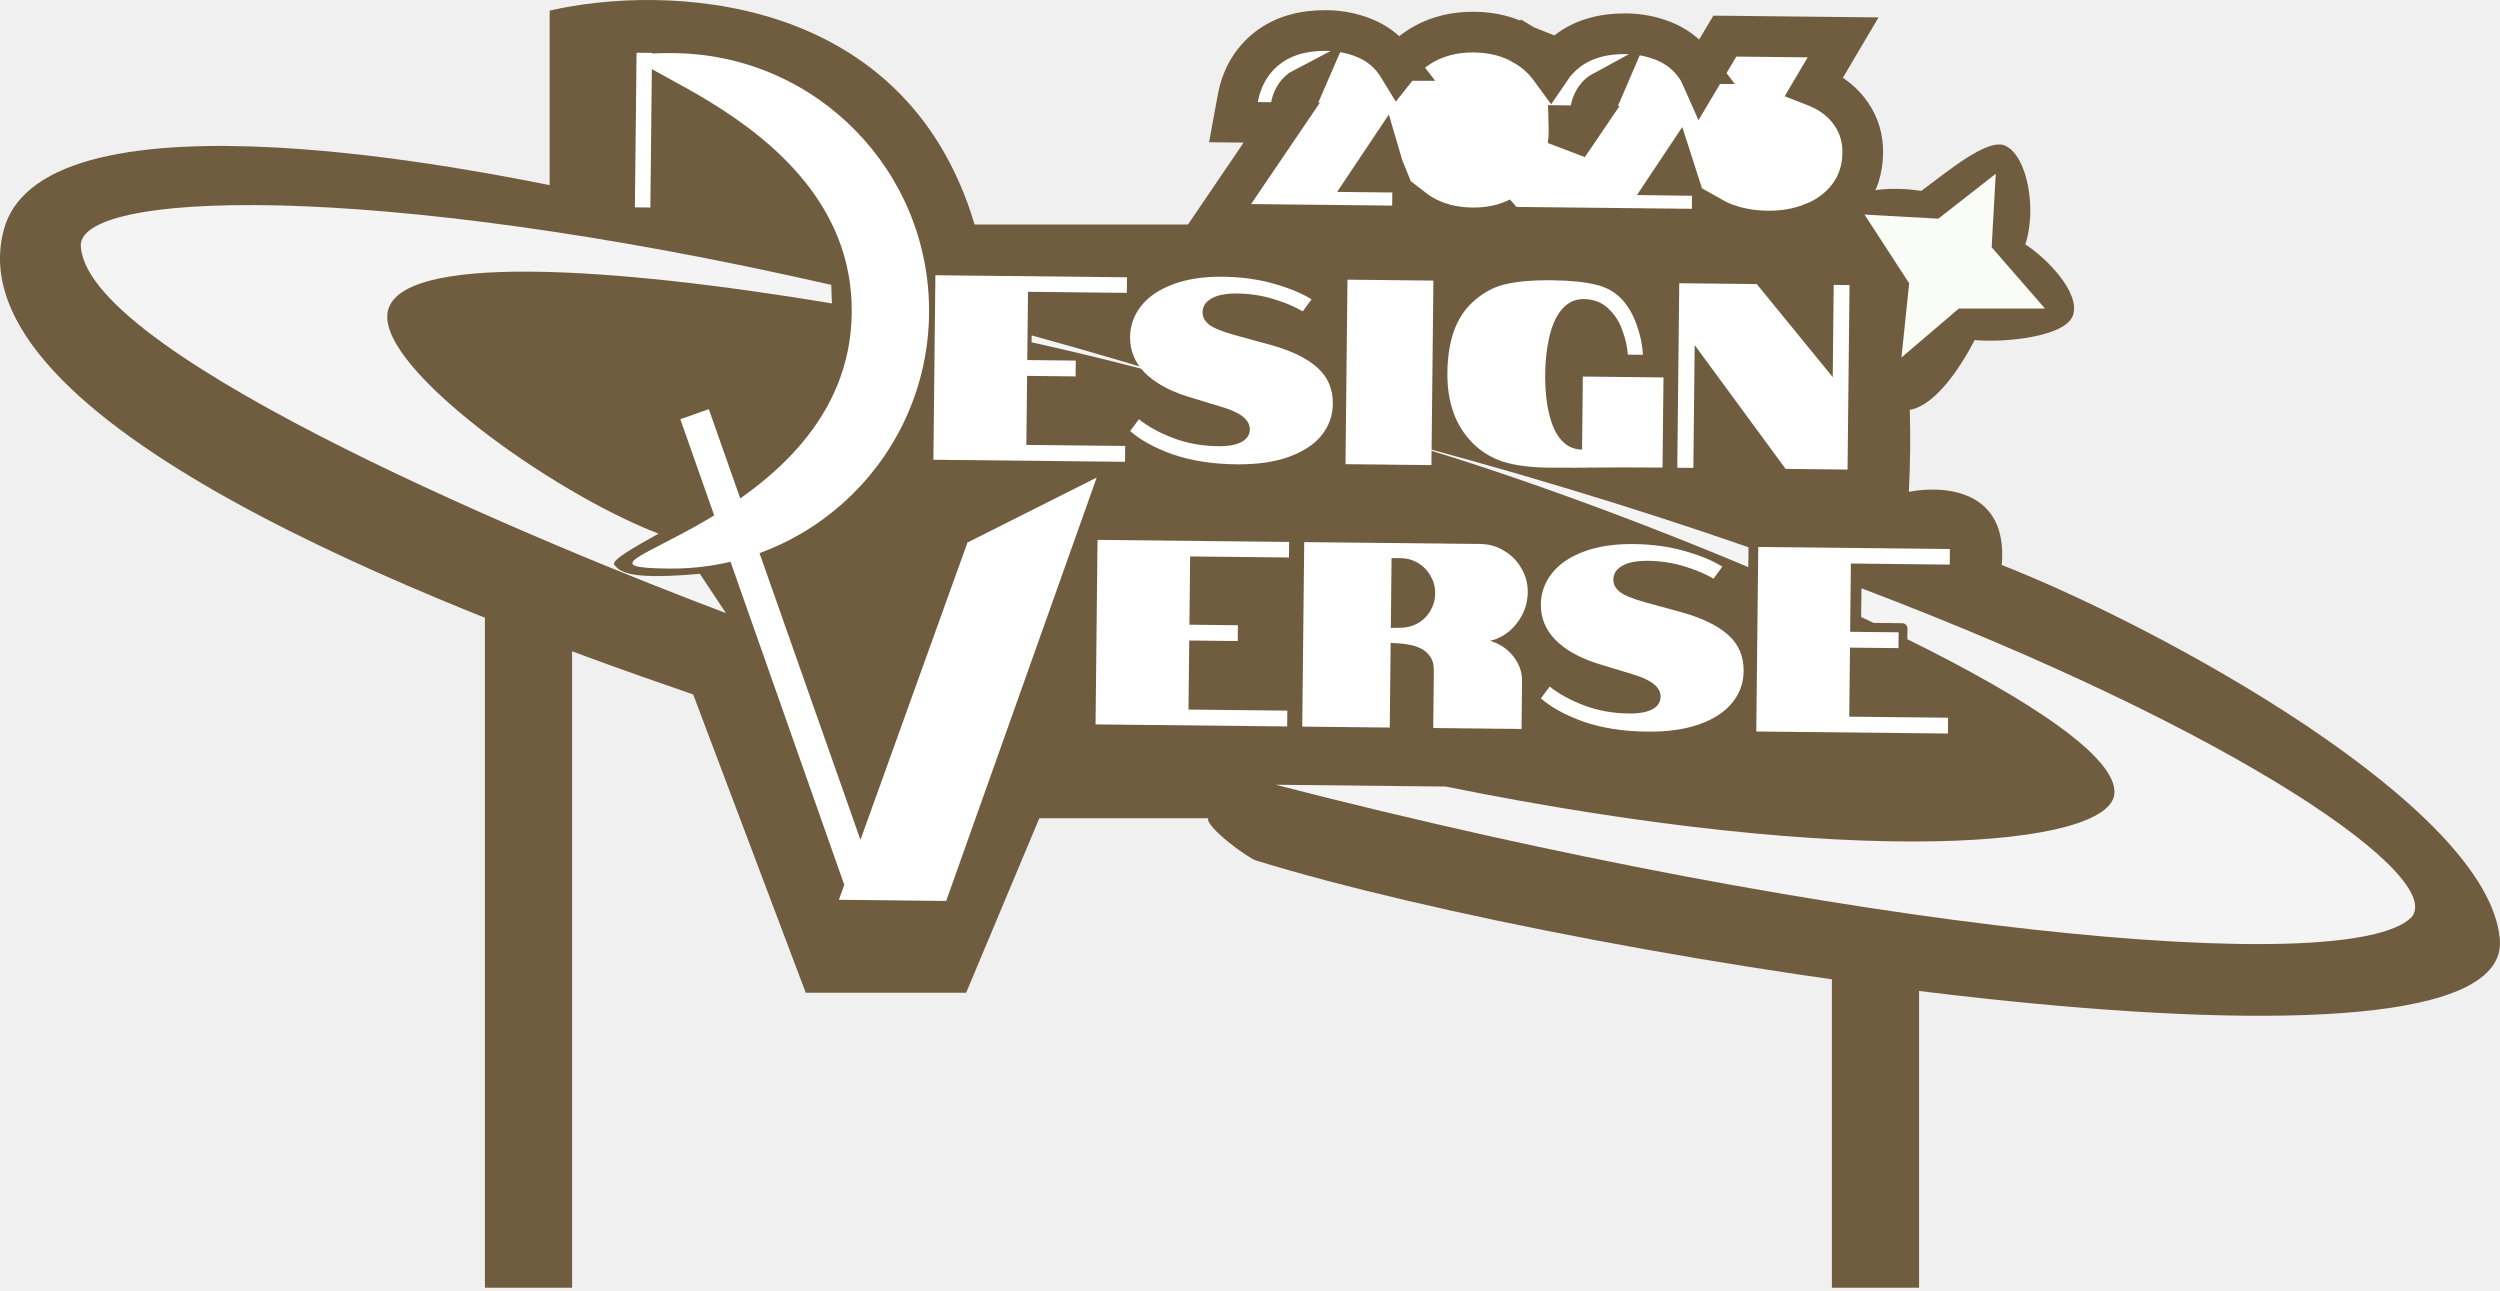
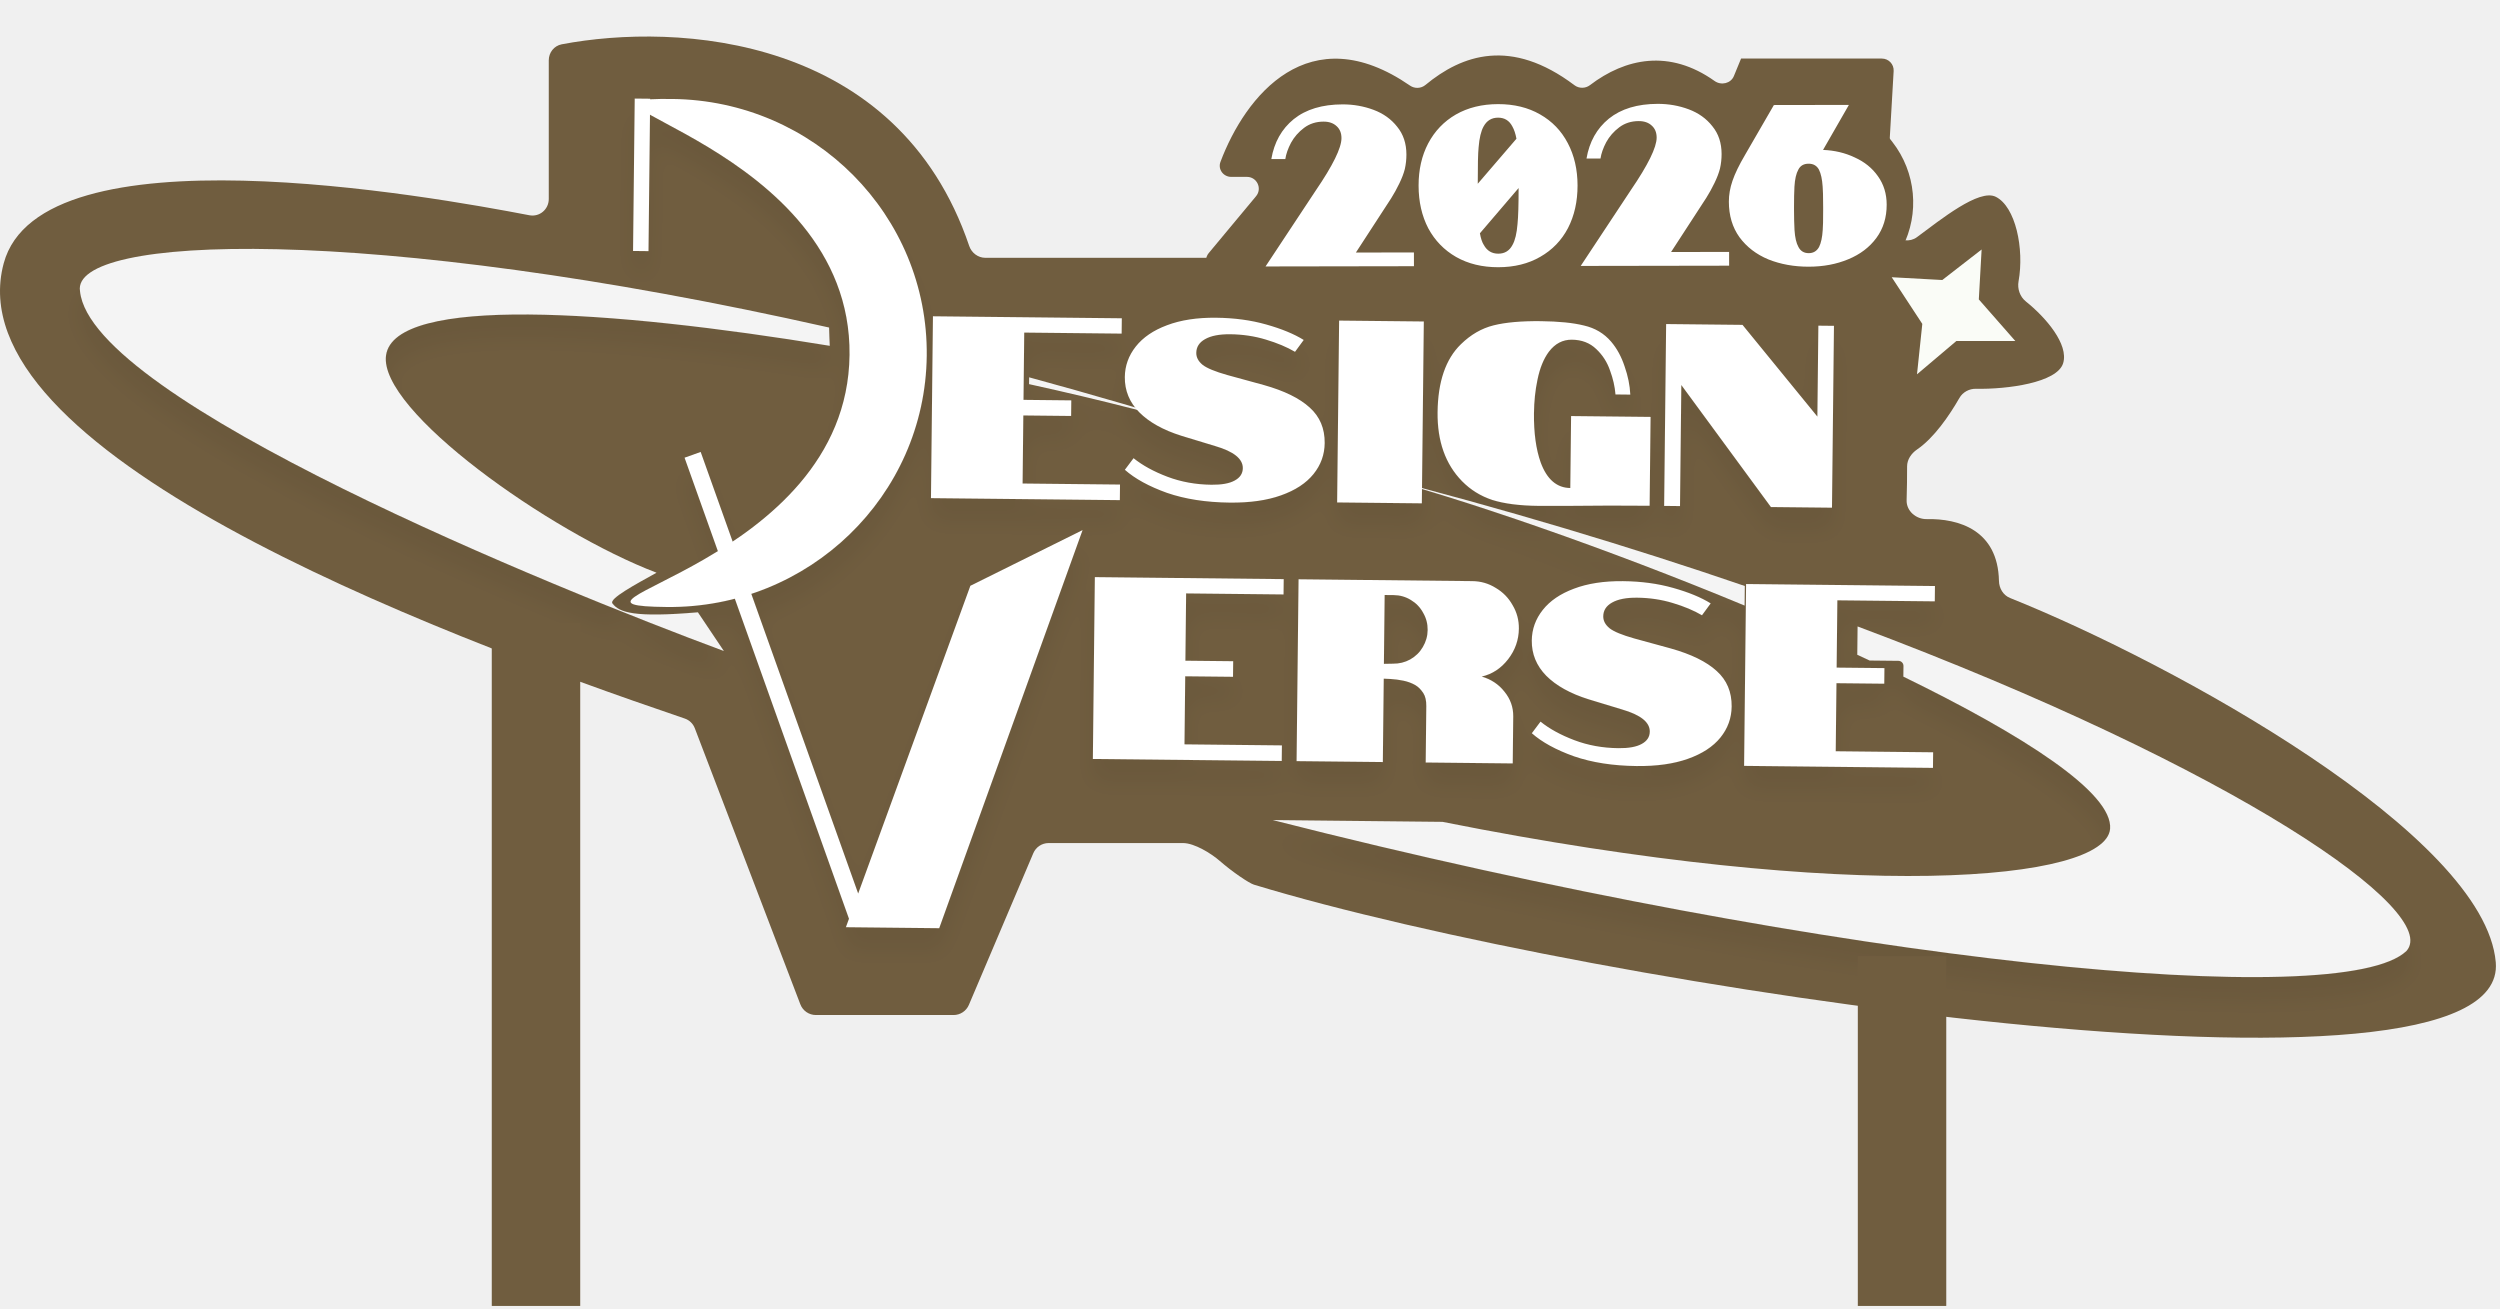
- <svg xmlns="http://www.w3.org/2000/svg" width="430" height="222" viewBox="0 0 430 222" fill="none">
-   <path d="M94.542 1.828V31.838C86.797 30.386 7.558 13.442 0.638 39.583C-8.074 72.497 74.533 104.12 119.226 119.448L138.588 170.755H166.176L178.761 140.745H207.803C207.32 142.197 214.579 147.558 216.031 148.005C274.113 165.914 432.393 190.116 429.973 161.558C428.036 138.712 371.891 107.992 344.301 97.182C345.463 84.017 334.136 83.468 328.328 84.597C330.264 43.939 319.454 37.001 313.807 38.615H167.63C155.626 -1.657 114.064 -2.689 94.542 1.828Z" fill="#705D3F" />
-   <path d="M320.174 101.188C385.729 126.087 420.807 150.997 414.729 157.823C403.696 168.484 317.555 160.285 219.409 134.976L248.665 135.29C319.885 149.67 362.895 145.613 363.677 136.524C364.214 130.271 348.936 120.252 328.06 109.943L328.08 108.087C328.085 107.598 327.692 107.196 327.203 107.191L322.257 107.138C321.55 106.803 320.838 106.467 320.121 106.132L320.174 101.188Z" fill="#F4F4F4" />
-   <path d="M235.575 74.507C259.375 80.668 281.172 87.335 300.744 94.131L300.707 97.545C277.103 87.624 252.042 78.803 235.575 74.507Z" fill="#F4F4F4" />
-   <path d="M13.93 42.666C12.277 32.855 63.318 30.817 142.983 48.998C143.005 50.211 143.062 51.281 143.095 52.188C105.191 45.867 68.128 43.386 66.65 53.842C65.295 63.429 94.781 84.668 113.264 91.79C109.505 93.901 105.054 96.327 105.659 97.146C106.842 98.75 109.434 99.643 120.38 98.702L124.854 105.449C95.713 94.496 15.822 61.72 13.93 42.666Z" fill="#F4F4F4" />
-   <path d="M177.447 57.689C187.933 60.577 198.786 63.782 209.963 67.328C201.5 64.661 190.112 61.701 177.434 58.875L177.447 57.689Z" fill="#F4F4F4" />
-   <path d="M109.488 9.068L112.148 9.097L111.862 35.693L109.203 35.665L109.488 9.068Z" fill="white" />
-   <path d="M168.5 95.167L147.972 152.203L160.916 152.342L184.018 87.367L168.5 95.167Z" fill="white" />
-   <path d="M119.466 71.24L147.972 152.203M147.972 152.203L168.5 95.167L184.018 87.367L160.916 152.342L147.972 152.203Z" stroke="white" stroke-width="5.197" />
-   <path d="M160.886 47.342L193.845 47.696L193.816 50.371L176.816 50.188L176.69 61.93L185.031 62.02L185.002 64.74L176.66 64.65L176.533 76.528L193.533 76.71L193.504 79.43L160.546 79.077L160.886 47.342Z" fill="white" />
-   <path d="M218.613 59.342C222.2 60.348 224.876 61.661 226.642 63.282C228.408 64.873 229.278 66.938 229.25 69.477C229.229 71.501 228.574 73.308 227.288 74.896C226.001 76.484 224.114 77.719 221.626 78.599C219.168 79.479 216.186 79.9 212.68 79.863C208.54 79.818 204.889 79.25 201.726 78.158C198.595 77.037 196.146 75.695 194.379 74.135L195.897 72.111C197.456 73.367 199.424 74.446 201.802 75.348C204.18 76.25 206.744 76.716 209.495 76.746C211.278 76.765 212.626 76.522 213.538 76.018C214.48 75.514 214.956 74.794 214.967 73.857C214.984 72.225 213.381 70.938 210.157 69.997L204.282 68.211C201.088 67.21 198.624 65.838 196.89 64.097C195.186 62.355 194.346 60.306 194.372 57.949C194.393 55.984 195.031 54.208 196.288 52.619C197.544 51.031 199.356 49.796 201.723 48.914C204.121 48.003 206.982 47.565 210.306 47.601C213.48 47.635 216.392 48.029 219.044 48.783C221.726 49.537 223.908 50.437 225.59 51.483L224.071 53.552C222.659 52.721 220.959 52.007 218.971 51.412C217.012 50.816 214.945 50.507 212.769 50.484C210.865 50.463 209.396 50.75 208.362 51.343C207.358 51.907 206.851 52.702 206.84 53.73C206.832 54.516 207.202 55.215 207.951 55.827C208.7 56.41 210.13 56.999 212.239 57.596L218.613 59.342Z" fill="white" />
-   <path d="M231.766 48.103L246.545 48.262L246.205 79.996L231.426 79.837L231.766 48.103Z" fill="white" />
-   <path d="M248.951 64.111C249.008 58.762 250.366 54.801 253.023 52.23C254.734 50.556 256.635 49.458 258.726 48.937C260.817 48.415 263.555 48.172 266.94 48.209C270.083 48.242 272.605 48.496 274.504 48.97C276.434 49.414 278.01 50.353 279.234 51.786C280.249 52.976 281.035 54.42 281.591 56.119C282.177 57.788 282.507 59.423 282.581 61.026L279.997 60.998C279.891 59.637 279.573 58.243 279.044 56.817C278.546 55.361 277.743 54.113 276.636 53.073C275.529 52.004 274.114 51.459 272.392 51.441C270.79 51.424 269.452 52.12 268.379 53.529C267.459 54.758 266.792 56.398 266.377 58.449C265.995 60.259 265.793 62.206 265.77 64.292C265.734 67.707 266.126 70.567 266.948 72.874C268.034 75.817 269.756 77.302 272.114 77.327L272.249 64.769L286.121 64.918L285.955 80.423C281.603 80.376 276.676 80.383 271.174 80.445L266.594 80.442C263.27 80.406 260.568 80.059 258.49 79.402C256.442 78.715 254.685 77.624 253.22 76.127C250.32 73.164 248.897 69.158 248.951 64.111Z" fill="white" />
-   <path d="M288.833 48.716L302.161 48.859L315.229 64.868L315.399 49.001L318.119 49.03L317.779 80.764L307.125 80.65L291.484 59.354L291.258 80.48L288.492 80.45L288.833 48.716Z" fill="white" />
-   <path d="M188.776 92.861L221.734 93.214L221.705 95.889L204.705 95.707L204.579 107.448L212.92 107.538L212.891 110.258L204.55 110.168L204.422 122.046L221.423 122.229L221.393 124.949L188.435 124.595L188.776 92.861Z" fill="white" />
-   <path d="M224.326 93.242L254.655 93.568C256.136 93.584 257.492 93.976 258.723 94.745C259.985 95.484 260.971 96.492 261.683 97.769C262.425 99.016 262.788 100.38 262.773 101.861C262.751 103.826 262.128 105.603 260.902 107.191C259.676 108.78 258.138 109.791 256.29 110.225C257.917 110.696 259.238 111.572 260.252 112.852C261.296 114.133 261.809 115.574 261.792 117.176L261.704 125.381L246.517 125.218L246.622 115.381C246.633 114.414 246.46 113.656 246.103 113.108C245.686 112.469 245.208 111.995 244.667 111.687C244.066 111.348 243.389 111.099 242.635 110.94C241.851 110.78 241.111 110.682 240.416 110.644L239.193 110.586L239.037 125.138L223.986 124.977L224.326 93.242ZM240.808 107.973C241.896 107.985 242.896 107.739 243.808 107.235C244.751 106.701 245.484 105.983 246.008 105.082C246.562 104.151 246.844 103.156 246.856 102.099C246.867 101.011 246.606 100.01 246.072 99.098C245.568 98.155 244.851 97.407 243.92 96.853C243.019 96.299 242.024 96.017 240.936 96.005L239.35 95.988L239.221 108.002L240.808 107.973Z" fill="white" />
-   <path d="M289.27 105.32C292.856 106.325 295.532 107.639 297.298 109.26C299.064 110.85 299.934 112.915 299.906 115.454C299.885 117.479 299.23 119.285 297.944 120.874C296.657 122.462 294.77 123.696 292.282 124.576C289.824 125.456 286.842 125.878 283.336 125.84C279.196 125.796 275.545 125.228 272.383 124.136C269.251 123.014 266.802 121.673 265.035 120.112L266.553 118.088C268.112 119.344 270.08 120.423 272.458 121.325C274.836 122.228 277.4 122.693 280.151 122.723C281.934 122.742 283.282 122.5 284.194 121.996C285.136 121.492 285.613 120.771 285.623 119.835C285.64 118.202 284.037 116.916 280.813 115.974L274.938 114.188C271.744 113.187 269.28 111.815 267.546 110.074C265.842 108.333 265.002 106.283 265.028 103.926C265.049 101.961 265.687 100.185 266.944 98.596C268.2 97.008 270.012 95.773 272.379 94.891C274.777 93.98 277.638 93.542 280.962 93.578C284.136 93.612 287.048 94.006 289.7 94.76C292.382 95.514 294.564 96.414 296.246 97.46L294.727 99.529C293.315 98.698 291.615 97.985 289.627 97.389C287.668 96.794 285.601 96.484 283.425 96.461C281.521 96.441 280.052 96.727 279.018 97.32C278.014 97.884 277.507 98.68 277.496 99.707C277.488 100.493 277.858 101.192 278.607 101.805C279.356 102.387 280.786 102.977 282.895 103.574L289.27 105.32Z" fill="white" />
-   <path d="M302.422 94.08L335.38 94.434L335.352 97.109L318.351 96.926L318.225 108.668L326.567 108.758L326.538 111.478L318.196 111.388L318.069 123.266L335.069 123.448L335.04 126.168L302.082 125.815L302.422 94.08Z" fill="white" />
-   <path d="M159.8 53.944C159.537 78.425 139.478 98.058 114.997 97.795C90.516 97.533 146.107 90.593 146.502 53.801C146.897 17.009 91.467 8.878 115.948 9.141C140.43 9.404 160.063 29.463 159.8 53.944Z" fill="white" />
-   <path d="M330.45 32.835C319.995 31.286 315.122 35.094 314.961 37.675L323.674 48.808C322.868 56.068 322.513 70.589 327.547 70.589C332.581 70.589 337.387 62.845 339.646 58.489C344.487 58.972 355.427 58.004 356.589 54.132C357.75 50.26 352.07 44.452 348.359 42.032C350.295 36.223 348.844 27.026 344.972 25.09C341.874 23.541 334.483 29.931 330.45 32.835Z" fill="#705D3F" />
-   <path d="M333.395 37.613L320.699 36.91L328.378 48.729L327.047 61.496L336.922 53.067H351.734L342.565 42.53L343.27 29.886L333.395 37.613Z" fill="#FAFCF7" />
-   <path d="M228.148 5.25C230.327 5.273 232.429 5.666 234.43 6.441C236.577 7.273 238.399 8.585 239.783 10.399H239.781C240.028 10.713 240.252 11.036 240.454 11.368C241.669 9.836 243.157 8.569 244.902 7.587L244.91 7.582L244.919 7.577C247.515 6.135 250.439 5.49 253.577 5.523C256.707 5.557 259.605 6.263 262.15 7.763L262.151 7.762C262.154 7.764 262.156 7.767 262.159 7.768C262.162 7.77 262.165 7.771 262.168 7.772L262.167 7.773C263.979 8.834 265.495 10.202 266.698 11.853C267.451 10.744 268.372 9.745 269.469 8.876L269.477 8.869L269.485 8.862C272.295 6.664 275.815 5.762 279.696 5.803C281.875 5.827 283.977 6.219 285.978 6.994C288.1 7.816 289.904 9.109 291.282 10.891H291.283C291.288 10.898 291.293 10.905 291.298 10.911C291.309 10.925 291.32 10.939 291.331 10.953H291.33C291.851 11.615 292.27 12.32 292.598 13.06L295.644 7.942L296.675 6.211L298.689 6.232L310.957 6.364L317.015 6.429L313.933 11.644L312.076 14.784C312.471 14.937 312.86 15.107 313.243 15.293C313.245 15.293 313.247 15.294 313.248 15.295C313.267 15.304 313.285 15.312 313.304 15.321H313.303C315.375 16.298 317.105 17.709 318.387 19.573C319.78 21.561 320.423 23.848 320.396 26.287C320.367 29.051 319.585 31.604 317.944 33.779C316.377 35.856 314.286 37.367 311.806 38.356L311.807 38.357C311.804 38.358 311.801 38.358 311.799 38.359C311.796 38.36 311.794 38.362 311.792 38.363L311.791 38.362C309.378 39.332 306.762 39.772 303.995 39.742C301.2 39.712 298.557 39.216 296.108 38.206L296.084 38.196L296.06 38.185C295.516 37.951 294.992 37.69 294.488 37.405L294.467 39.452L290.967 39.414L266.694 39.154L260.171 39.084L261.293 37.43C258.852 38.672 256.128 39.228 253.216 39.197C250.077 39.163 247.168 38.455 244.604 36.957L244.595 36.952L244.587 36.947C244.012 36.607 243.467 36.234 242.951 35.834L242.919 38.898L239.419 38.861L215.146 38.6L208.623 38.53L212.288 33.135L220.462 21.097L218.599 21.078L216.31 21.053L212.153 21.009L212.905 16.921C213.547 13.429 215.196 10.481 217.92 8.322L217.929 8.315L217.938 8.309C220.747 6.111 224.267 5.208 228.148 5.25ZM288.037 30.131L288.299 30.134C288.269 30.045 288.241 29.956 288.213 29.867L288.037 30.131ZM236.489 29.577L238.219 29.596C237.989 29.036 237.79 28.466 237.621 27.884L236.489 29.577ZM269.866 21.628C269.875 21.922 269.88 22.22 269.877 22.518C269.868 23.38 269.808 24.225 269.701 25.052L272.011 21.651L270.146 21.632L269.866 21.628ZM275.57 15.767C275.503 15.803 275.442 15.842 275.385 15.884C274.872 16.26 274.495 16.686 274.214 17.172C273.85 17.851 273.694 18.352 273.639 18.693L273.521 19.418C274.239 18.309 274.793 17.363 275.194 16.571C275.352 16.26 275.474 15.992 275.57 15.767ZM224.022 15.215C223.955 15.25 223.894 15.29 223.837 15.332C223.323 15.709 222.944 16.136 222.663 16.624C222.302 17.3 222.146 17.799 222.091 18.139L221.973 18.864C222.691 17.755 223.245 16.809 223.646 16.017C223.804 15.706 223.926 15.439 224.022 15.215Z" fill="white" stroke="#705D3F" stroke-width="7" />
+ <svg xmlns="http://www.w3.org/2000/svg" width="424" height="222" viewBox="0 0 424 222" fill="none">
+   <path d="M93.071 10.225C93.071 8.908 93.973 7.762 95.266 7.515C114.884 3.777 152.252 5.938 164.377 41.71C164.776 42.889 165.874 43.725 167.118 43.725H308.635C308.828 43.725 309.013 43.698 309.2 43.655C309.701 43.542 310.183 43.323 310.583 43.002C312.665 41.339 316.746 40.035 323.052 40.754C323.774 40.837 324.507 40.668 325.092 40.237C329.182 37.217 335.646 31.977 338.474 33.373C341.834 35.032 343.342 42.172 342.347 47.708C342.118 48.981 342.578 50.321 343.588 51.129C347.013 53.872 350.878 58.411 349.91 61.599C348.9 64.922 340.386 66.044 335.127 65.937C333.977 65.914 332.888 66.501 332.316 67.497C330.591 70.502 328.017 74.26 325.13 76.235C324.164 76.896 323.44 77.935 323.444 79.106C323.448 80.925 323.422 82.832 323.362 84.829C323.306 86.656 324.957 88.079 326.784 88.041C332.18 87.928 338.843 89.872 339.023 98.519C339.049 99.777 339.738 100.95 340.906 101.419C368.675 112.552 421.423 141.53 423.284 163.211C425.665 190.966 269.848 167.445 212.67 150.04C211.823 149.782 208.971 147.848 206.884 146.022C205.432 144.75 202.571 142.983 200.64 142.983H177.848C176.715 142.983 175.693 143.66 175.25 144.702L164.321 170.43C163.879 171.472 162.856 172.149 161.724 172.149H138.375C137.205 172.149 136.156 171.427 135.738 170.334L117.845 123.525C117.544 122.739 116.932 122.136 116.136 121.866C71.872 106.818 -7.868 76.358 0.628 44.666C6.872 21.38 72.932 33.273 89.777 36.505C91.51 36.837 93.071 35.511 93.071 33.746V10.225Z" fill="#705D3F" />
+   <g filter="url(#filter0_d_1272_39)">
+     <path d="M315.047 106.246C379.582 130.445 414.114 154.652 408.131 161.286C397.269 171.647 312.469 163.679 215.85 139.082L244.651 139.387C314.764 153.363 357.104 149.42 357.873 140.586C358.402 134.509 343.362 124.773 322.81 114.755L322.83 112.948C322.835 112.472 322.453 112.082 321.977 112.077L317.093 112.025C316.398 111.7 315.699 111.373 314.995 111.048L315.047 106.246ZM231.765 80.314C255.195 86.302 276.652 92.781 295.919 99.386L295.883 102.704C272.647 93.061 247.976 84.489 231.765 80.314Z" fill="#F4F4F4" />
+     <path d="M13.571 49.396C11.942 39.861 62.189 37.88 140.614 55.55C140.636 56.729 140.692 57.768 140.725 58.649C103.411 52.507 66.926 50.096 65.471 60.257C64.137 69.572 93.153 90.207 111.349 97.133C107.648 99.185 103.268 101.542 103.863 102.338C105.029 103.897 107.581 104.765 118.362 103.85L122.77 110.413C94.082 99.769 15.434 67.914 13.571 49.396ZM174.542 63.995C184.865 66.802 195.55 69.918 206.555 73.364C198.223 70.772 187.011 67.895 174.529 65.148L174.542 63.995Z" fill="#F4F4F4" />
+     <rect width="2.618" height="25.85" transform="matrix(0.999944 0.0105948 -0.0108705 0.99994 107.648 16.7159)" fill="white" />
+     <path d="M165.739 100.392L145.531 155.824L158.273 155.959L181.016 92.811L165.739 100.392Z" fill="white" />
+     <path d="M117.468 77.138L145.531 155.824M145.531 155.824L165.739 100.392L181.016 92.811L158.273 155.959L145.531 155.824Z" stroke="white" stroke-width="2.903" />
+     <path d="M158.228 53.642L190.259 53.981L190.231 56.581L173.709 56.406L173.585 67.817L181.692 67.903L181.663 70.547L173.556 70.461L173.431 82.005L189.953 82.18L189.924 84.823L157.893 84.484L158.228 53.642ZM214.33 65.297C217.815 66.274 220.416 67.55 222.132 69.125C223.848 70.671 224.693 72.677 224.666 75.145C224.645 77.113 224.009 78.868 222.758 80.412C221.508 81.956 219.673 83.156 217.255 84.011C214.866 84.867 211.968 85.277 208.561 85.241C204.537 85.198 200.988 84.647 197.915 83.586C194.872 82.496 192.492 81.193 190.775 79.677L192.251 77.709C193.765 78.93 195.678 79.978 197.989 80.855C200.3 81.731 202.793 82.183 205.465 82.212C207.198 82.23 208.508 81.994 209.395 81.504C210.311 81.015 210.774 80.314 210.784 79.404C210.801 77.818 209.243 76.567 206.11 75.653L200.4 73.918C197.297 72.945 194.902 71.612 193.217 69.92C191.561 68.228 190.745 66.237 190.77 63.946C190.791 62.036 191.412 60.31 192.633 58.766C193.854 57.222 195.615 56.021 197.916 55.164C200.246 54.278 203.027 53.852 206.258 53.887C209.342 53.919 212.173 54.302 214.75 55.034C217.357 55.767 219.477 56.641 221.111 57.657L219.635 59.669C218.263 58.861 216.611 58.168 214.678 57.589C212.775 57.011 210.766 56.711 208.651 56.688C206.801 56.669 205.373 56.947 204.368 57.524C203.392 58.072 202.899 58.845 202.888 59.844C202.88 60.608 203.24 61.287 203.968 61.882C204.696 62.448 206.085 63.021 208.135 63.601L214.33 65.297ZM227.114 54.372L241.478 54.524L241.143 85.366L226.779 85.214L227.114 54.372ZM243.814 69.927C243.87 64.728 245.19 60.88 247.773 58.38C249.436 56.753 251.283 55.686 253.316 55.178C255.348 54.671 258.01 54.435 261.299 54.47C264.354 54.502 266.804 54.748 268.65 55.209C270.526 55.64 272.058 56.552 273.247 57.945C274.233 59.102 274.997 60.505 275.537 62.156C276.107 63.778 276.427 65.367 276.499 66.925L273.987 66.898C273.884 65.575 273.576 64.221 273.062 62.835C272.578 61.419 271.798 60.207 270.722 59.197C269.646 58.157 268.271 57.628 266.597 57.611C265.04 57.594 263.74 58.271 262.697 59.64C261.803 60.835 261.154 62.429 260.751 64.423C260.379 66.181 260.182 68.074 260.16 70.101C260.124 73.42 260.505 76.2 261.303 78.441C262.359 81.302 264.032 82.744 266.324 82.769L266.456 70.564L279.939 70.707L279.775 85.775C275.545 85.73 270.757 85.738 265.409 85.799L260.959 85.796C257.728 85.762 255.102 85.426 253.082 84.787C251.092 84.12 249.385 83.059 247.961 81.605C245.143 78.725 243.761 74.833 243.814 69.927ZM282.576 54.96L295.53 55.097L308.228 70.654L308.395 55.233L311.039 55.261L310.704 86.103L300.35 85.993L285.152 65.298L284.929 85.83L282.241 85.801L282.576 54.96Z" fill="white" />
+     <path d="M185.685 97.88L217.717 98.22L217.688 100.819L201.166 100.644L201.042 112.056L209.149 112.142L209.12 114.785L201.013 114.699L200.888 126.243L217.41 126.418L217.381 129.061L185.35 128.722L185.685 97.88ZM220.236 98.246L249.712 98.559C251.151 98.574 252.469 98.955 253.665 99.702C254.891 100.42 255.85 101.4 256.542 102.641C257.263 103.853 257.616 105.179 257.6 106.618C257.579 108.527 256.973 110.254 255.781 111.798C254.589 113.343 253.095 114.326 251.298 114.747C252.88 115.205 254.163 116.056 255.148 117.3C256.163 118.544 256.662 119.945 256.645 121.502L256.558 129.477L241.798 129.32L241.902 119.759C241.912 118.819 241.744 118.083 241.397 117.551C240.993 116.929 240.528 116.469 240.002 116.17C239.418 115.841 238.76 115.599 238.027 115.444C237.265 115.289 236.547 115.193 235.871 115.157L234.682 115.1L234.528 129.243L219.901 129.088L220.236 98.246ZM236.252 112.561C237.309 112.572 238.281 112.333 239.168 111.843C240.084 111.324 240.797 110.626 241.306 109.75C241.845 108.845 242.119 107.879 242.131 106.851C242.142 105.793 241.888 104.821 241.369 103.934C240.88 103.019 240.183 102.291 239.278 101.753C238.402 101.215 237.436 100.94 236.378 100.929L234.836 100.913L234.709 112.589L236.252 112.561ZM283.351 109.975C286.836 110.952 289.437 112.228 291.153 113.804C292.87 115.349 293.714 117.356 293.688 119.823C293.666 121.791 293.03 123.547 291.78 125.091C290.529 126.634 288.695 127.834 286.276 128.69C283.888 129.546 280.99 129.956 277.582 129.92C273.558 129.877 270.01 129.325 266.937 128.265C263.893 127.175 261.513 125.872 259.797 124.355L261.272 122.388C262.786 123.609 264.699 124.657 267.01 125.533C269.322 126.41 271.814 126.862 274.487 126.89C276.22 126.909 277.529 126.673 278.416 126.183C279.332 125.693 279.795 124.993 279.805 124.083C279.822 122.496 278.264 121.246 275.131 120.332L269.421 118.597C266.318 117.624 263.923 116.291 262.238 114.599C260.582 112.907 259.766 110.915 259.791 108.624C259.812 106.715 260.433 104.988 261.654 103.444C262.876 101.9 264.636 100.7 266.937 99.843C269.268 98.957 272.048 98.531 275.279 98.565C278.363 98.598 281.194 98.981 283.771 99.713C286.378 100.445 288.498 101.32 290.132 102.336L288.656 104.347C287.284 103.54 285.632 102.846 283.699 102.268C281.796 101.69 279.787 101.389 277.672 101.367C275.822 101.347 274.394 101.626 273.389 102.203C272.414 102.75 271.921 103.524 271.91 104.522C271.901 105.286 272.261 105.966 272.989 106.561C273.717 107.127 275.107 107.7 277.157 108.279L283.351 109.975ZM296.136 99.051L328.167 99.39L328.139 101.99L311.616 101.815L311.492 113.226L319.599 113.312L319.571 115.955L311.464 115.87L311.338 127.413L327.86 127.588L327.832 130.232L295.8 129.892L296.136 99.051Z" fill="white" />
+     <path d="M157.174 60.328C156.915 84.121 137.169 103.201 113.068 102.946C88.968 102.691 143.694 95.946 144.083 60.189C144.472 24.432 89.904 16.529 114.005 16.785C138.105 17.04 157.433 36.535 157.174 60.328Z" fill="white" />
+   </g>
+   <path d="M329.412 47.489L320.835 47.018L326.023 54.933L325.124 63.483L331.795 57.838H341.801L335.607 50.782L336.083 42.314L329.412 47.489Z" fill="#FAFCF7" />
+   <path d="M213.026 33.278L204.998 42.926C204.462 43.571 204.385 44.481 204.805 45.207L205.554 46.501C205.911 47.119 206.571 47.499 207.285 47.499H317.12C317.716 47.499 318.28 47.234 318.66 46.775L322.595 42.028C322.611 42.009 322.624 41.989 322.635 41.968C325.602 36.193 324.951 29.222 320.965 24.098L320.581 23.605C320.529 23.537 320.503 23.453 320.508 23.367L321.162 12.048C321.229 10.9 320.316 9.933 319.166 9.933H295.285L294.071 12.89C293.548 14.165 291.918 14.535 290.795 13.737C283.128 8.283 275.662 9.869 269.664 14.436C268.889 15.027 267.806 15.039 267.028 14.453C256.272 6.352 247.97 9.267 241.752 14.411C241.01 15.024 239.936 15.067 239.144 14.521C222.028 2.719 211.219 16.218 206.991 27.456C206.519 28.71 207.479 29.999 208.818 29.999H211.488C213.183 29.999 214.11 31.975 213.026 33.278Z" fill="#705D3F" />
+   <path d="M214.635 45.191L223.133 32.339C226.056 28.055 227.517 25.082 227.514 23.423C227.512 22.567 227.239 21.893 226.693 21.401C226.148 20.883 225.408 20.625 224.475 20.627C223.204 20.629 222.102 20.981 221.17 21.683C220.237 22.384 219.499 23.229 218.956 24.215C218.439 25.201 218.117 26.123 217.989 26.979L215.616 26.983C216.103 24.129 217.37 21.87 219.416 20.207C221.488 18.544 224.249 17.709 227.699 17.703C229.54 17.7 231.291 18.009 232.952 18.628C234.613 19.248 235.95 20.205 236.964 21.5C238.004 22.77 238.525 24.338 238.528 26.205C238.53 27.035 238.44 27.852 238.26 28.657C238.08 29.383 237.77 30.201 237.331 31.109C236.891 32.017 236.426 32.861 235.935 33.64L229.959 42.831L239.802 42.815L239.806 45.149L214.635 45.191ZM254.067 17.659C256.791 17.655 259.165 18.234 261.19 19.398C263.241 20.562 264.813 22.193 265.905 24.292C266.998 26.365 267.547 28.75 267.552 31.448C267.556 34.171 267.016 36.584 265.93 38.686C264.844 40.763 263.278 42.386 261.231 43.557C259.21 44.728 256.838 45.315 254.115 45.32C251.392 45.324 249.005 44.745 246.954 43.581C244.929 42.417 243.357 40.799 242.238 38.726C241.145 36.627 240.596 34.216 240.592 31.493C240.587 28.795 241.128 26.408 242.213 24.332C243.325 22.229 244.891 20.593 246.912 19.422C248.959 18.252 251.344 17.664 254.067 17.659ZM251.623 21.437C251.183 22.216 250.9 23.396 250.773 24.979C250.671 25.965 250.623 28.026 250.628 31.165L257.19 23.529C257.033 22.673 256.798 21.973 256.486 21.429C255.965 20.444 255.161 19.953 254.071 19.955C252.982 19.956 252.166 20.451 251.623 21.437ZM256.52 41.542C256.96 40.763 257.243 39.583 257.37 38C257.498 36.755 257.559 34.719 257.554 31.892L250.993 39.567C251.15 40.449 251.371 41.11 251.657 41.55C252.204 42.535 253.022 43.026 254.111 43.024C255.2 43.023 256.003 42.528 256.52 41.542ZM268.089 45.102L276.587 32.249C279.51 27.965 280.971 24.993 280.968 23.333C280.966 22.477 280.693 21.803 280.147 21.312C279.602 20.794 278.862 20.536 277.929 20.537C276.658 20.539 275.556 20.891 274.624 21.593C273.691 22.295 272.953 23.139 272.411 24.126C271.893 25.112 271.571 26.033 271.443 26.889L269.07 26.893C269.557 24.04 270.824 21.781 272.87 20.118C274.942 18.454 277.703 17.62 281.153 17.614C282.994 17.611 284.745 17.919 286.406 18.539C288.067 19.159 289.404 20.116 290.418 21.411C291.458 22.68 291.979 24.248 291.982 26.116C291.984 26.946 291.894 27.763 291.714 28.567C291.534 29.294 291.224 30.111 290.785 31.02C290.345 31.928 289.88 32.772 289.389 33.551L283.413 42.742L293.256 42.725L293.26 45.06L268.089 45.102ZM306.772 45.231C304.282 45.236 301.999 44.825 299.923 43.998C297.873 43.146 296.236 41.891 295.015 40.233C293.819 38.575 293.219 36.566 293.215 34.206C293.213 33.039 293.418 31.858 293.831 30.664C294.244 29.445 294.955 27.978 295.963 26.265L300.851 17.814L313.572 17.793L309.189 25.426C311.134 25.5 312.925 25.925 314.56 26.701C316.221 27.45 317.533 28.511 318.495 29.884C319.482 31.257 319.978 32.864 319.981 34.706C319.985 36.884 319.405 38.765 318.24 40.349C317.076 41.933 315.483 43.142 313.461 43.975C311.466 44.809 309.236 45.227 306.772 45.231ZM306.768 42.936C307.546 42.935 308.129 42.584 308.517 41.883C308.853 41.208 309.059 40.248 309.134 39.003C309.185 38.51 309.209 37.382 309.206 35.618L309.205 35.074C309.202 33.284 309.175 32.143 309.122 31.65C309.042 30.405 308.833 29.446 308.494 28.773C308.13 28.099 307.546 27.763 306.742 27.764C305.912 27.765 305.329 28.104 304.993 28.778C304.631 29.427 304.412 30.387 304.337 31.658C304.287 32.644 304.263 33.785 304.265 35.082L304.266 35.627C304.268 36.897 304.296 38.026 304.349 39.011C304.429 40.282 304.651 41.241 305.016 41.889C305.38 42.588 305.964 42.938 306.768 42.936Z" fill="white" />
  <line x1="90.905" y1="105.647" x2="90.905" y2="221.487" stroke="#705D3F" stroke-width="15" />
  <line x1="322.586" y1="162.177" x2="322.586" y2="221.487" stroke="#705D3F" stroke-width="15" />
+   <defs>
+     <filter id="filter0_d_1272_39" x="9.769" y="16.716" width="402.792" height="156.528" filterUnits="userSpaceOnUse" color-interpolation-filters="sRGB">
+       <feFlood flood-opacity="0" result="BackgroundImageFix" />
+       <feColorMatrix in="SourceAlpha" type="matrix" values="0 0 0 0 0 0 0 0 0 0 0 0 0 0 0 0 0 0 127 0" result="hardAlpha" />
+       <feOffset dy="3.763" />
+       <feGaussianBlur stdDeviation="1.882" />
+       <feComposite in2="hardAlpha" operator="out" />
+       <feColorMatrix type="matrix" values="0 0 0 0 0 0 0 0 0 0 0 0 0 0 0 0 0 0 0.05 0" />
+       <feBlend mode="normal" in2="BackgroundImageFix" result="effect1_dropShadow_1272_39" />
+       <feBlend mode="normal" in="SourceGraphic" in2="effect1_dropShadow_1272_39" result="shape" />
+     </filter>
+   </defs>
</svg>
